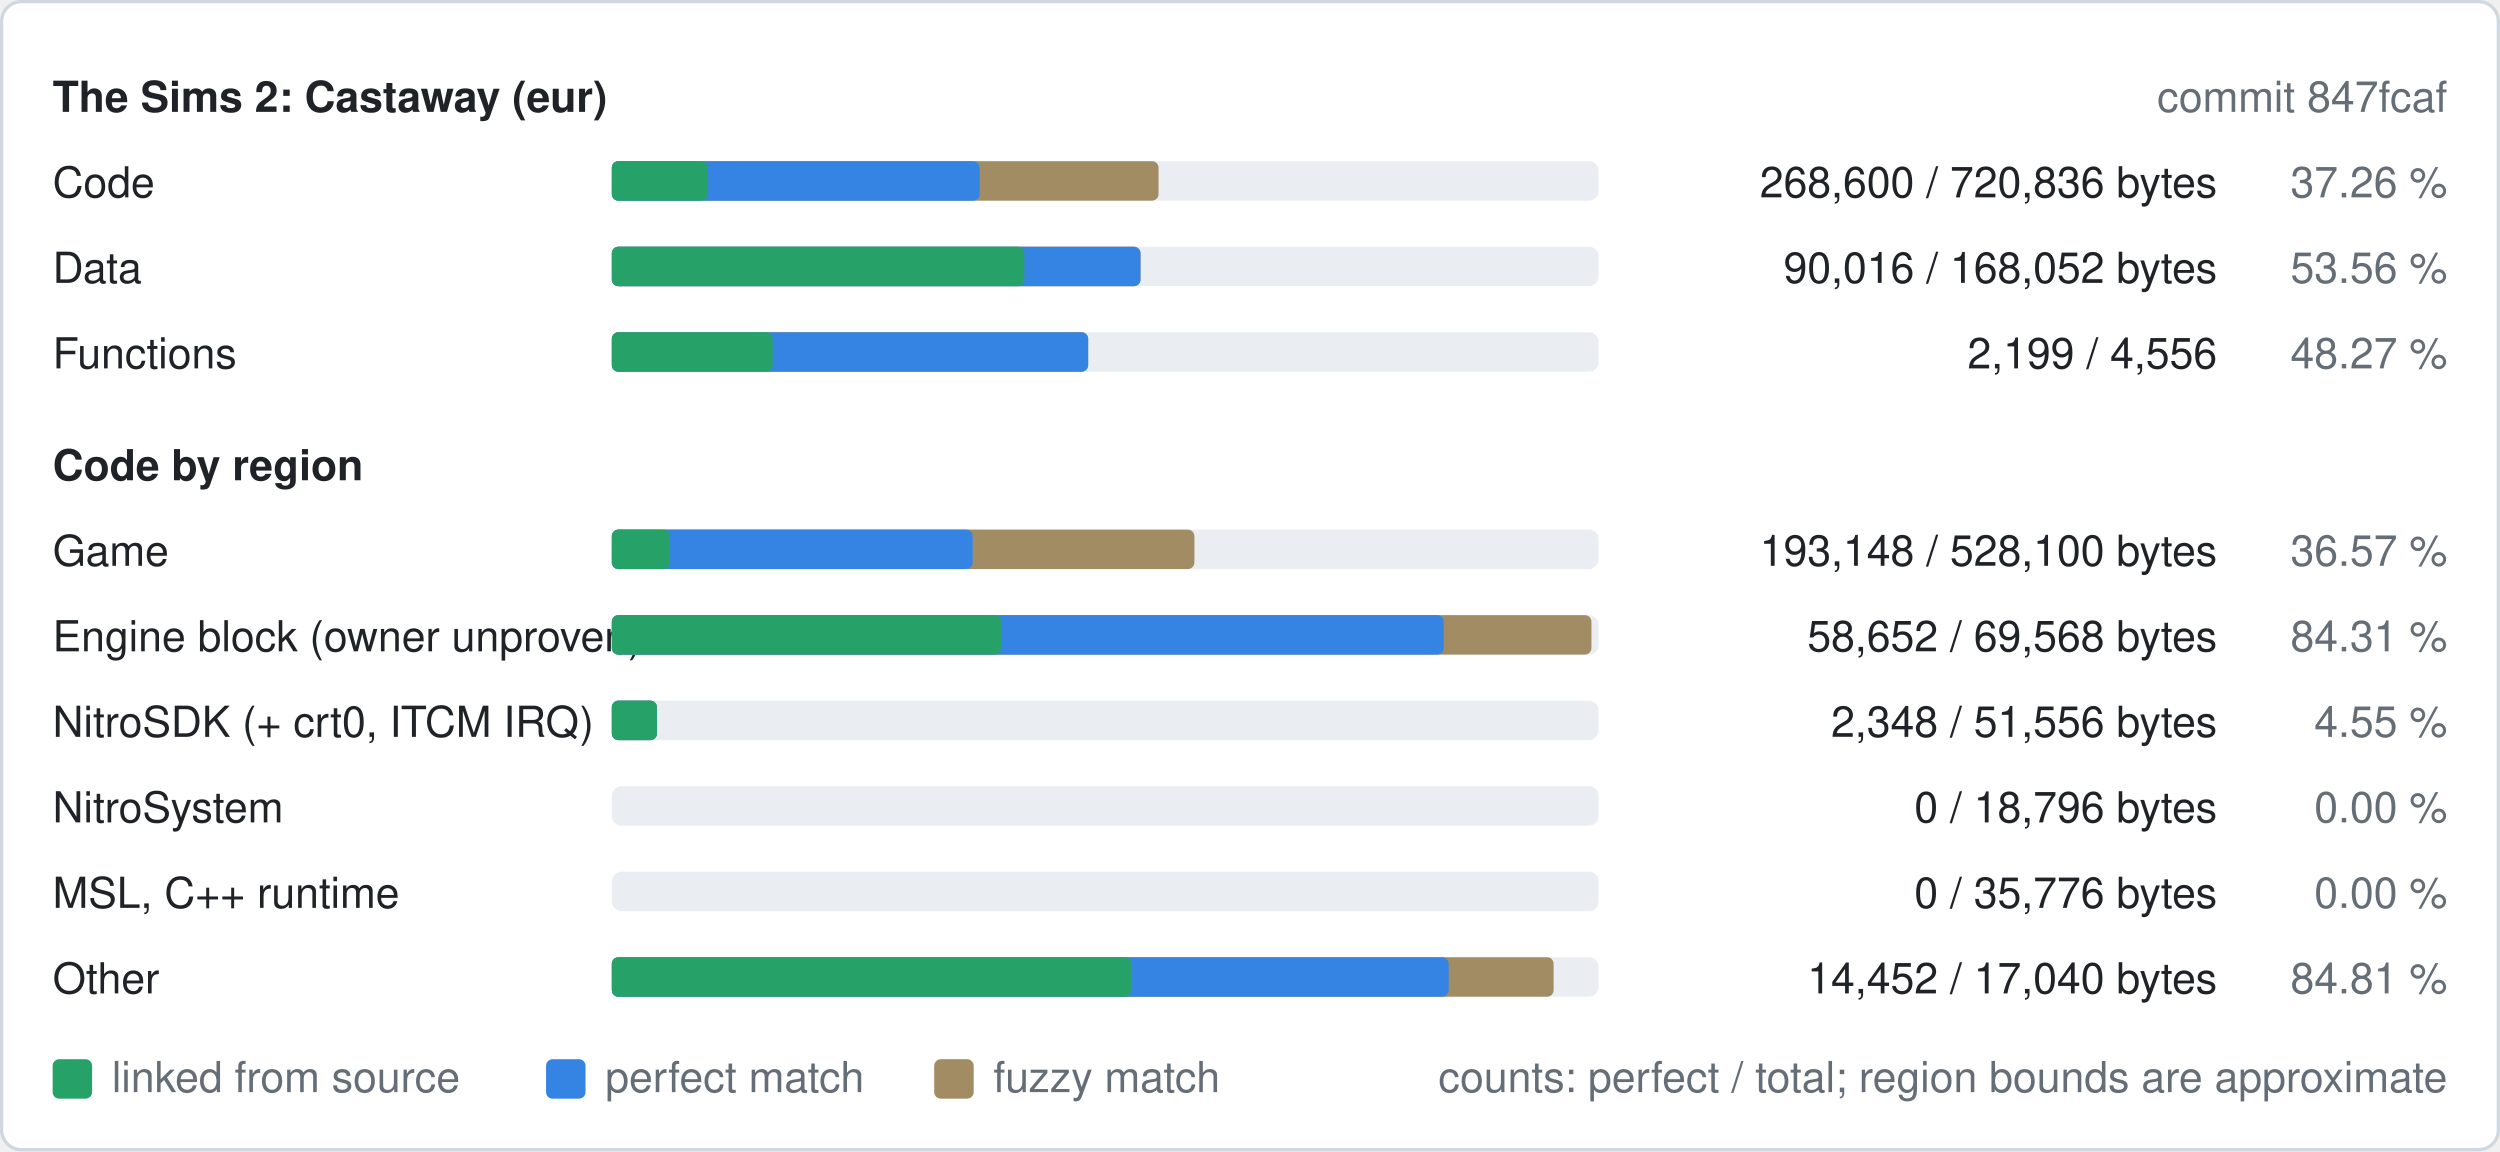
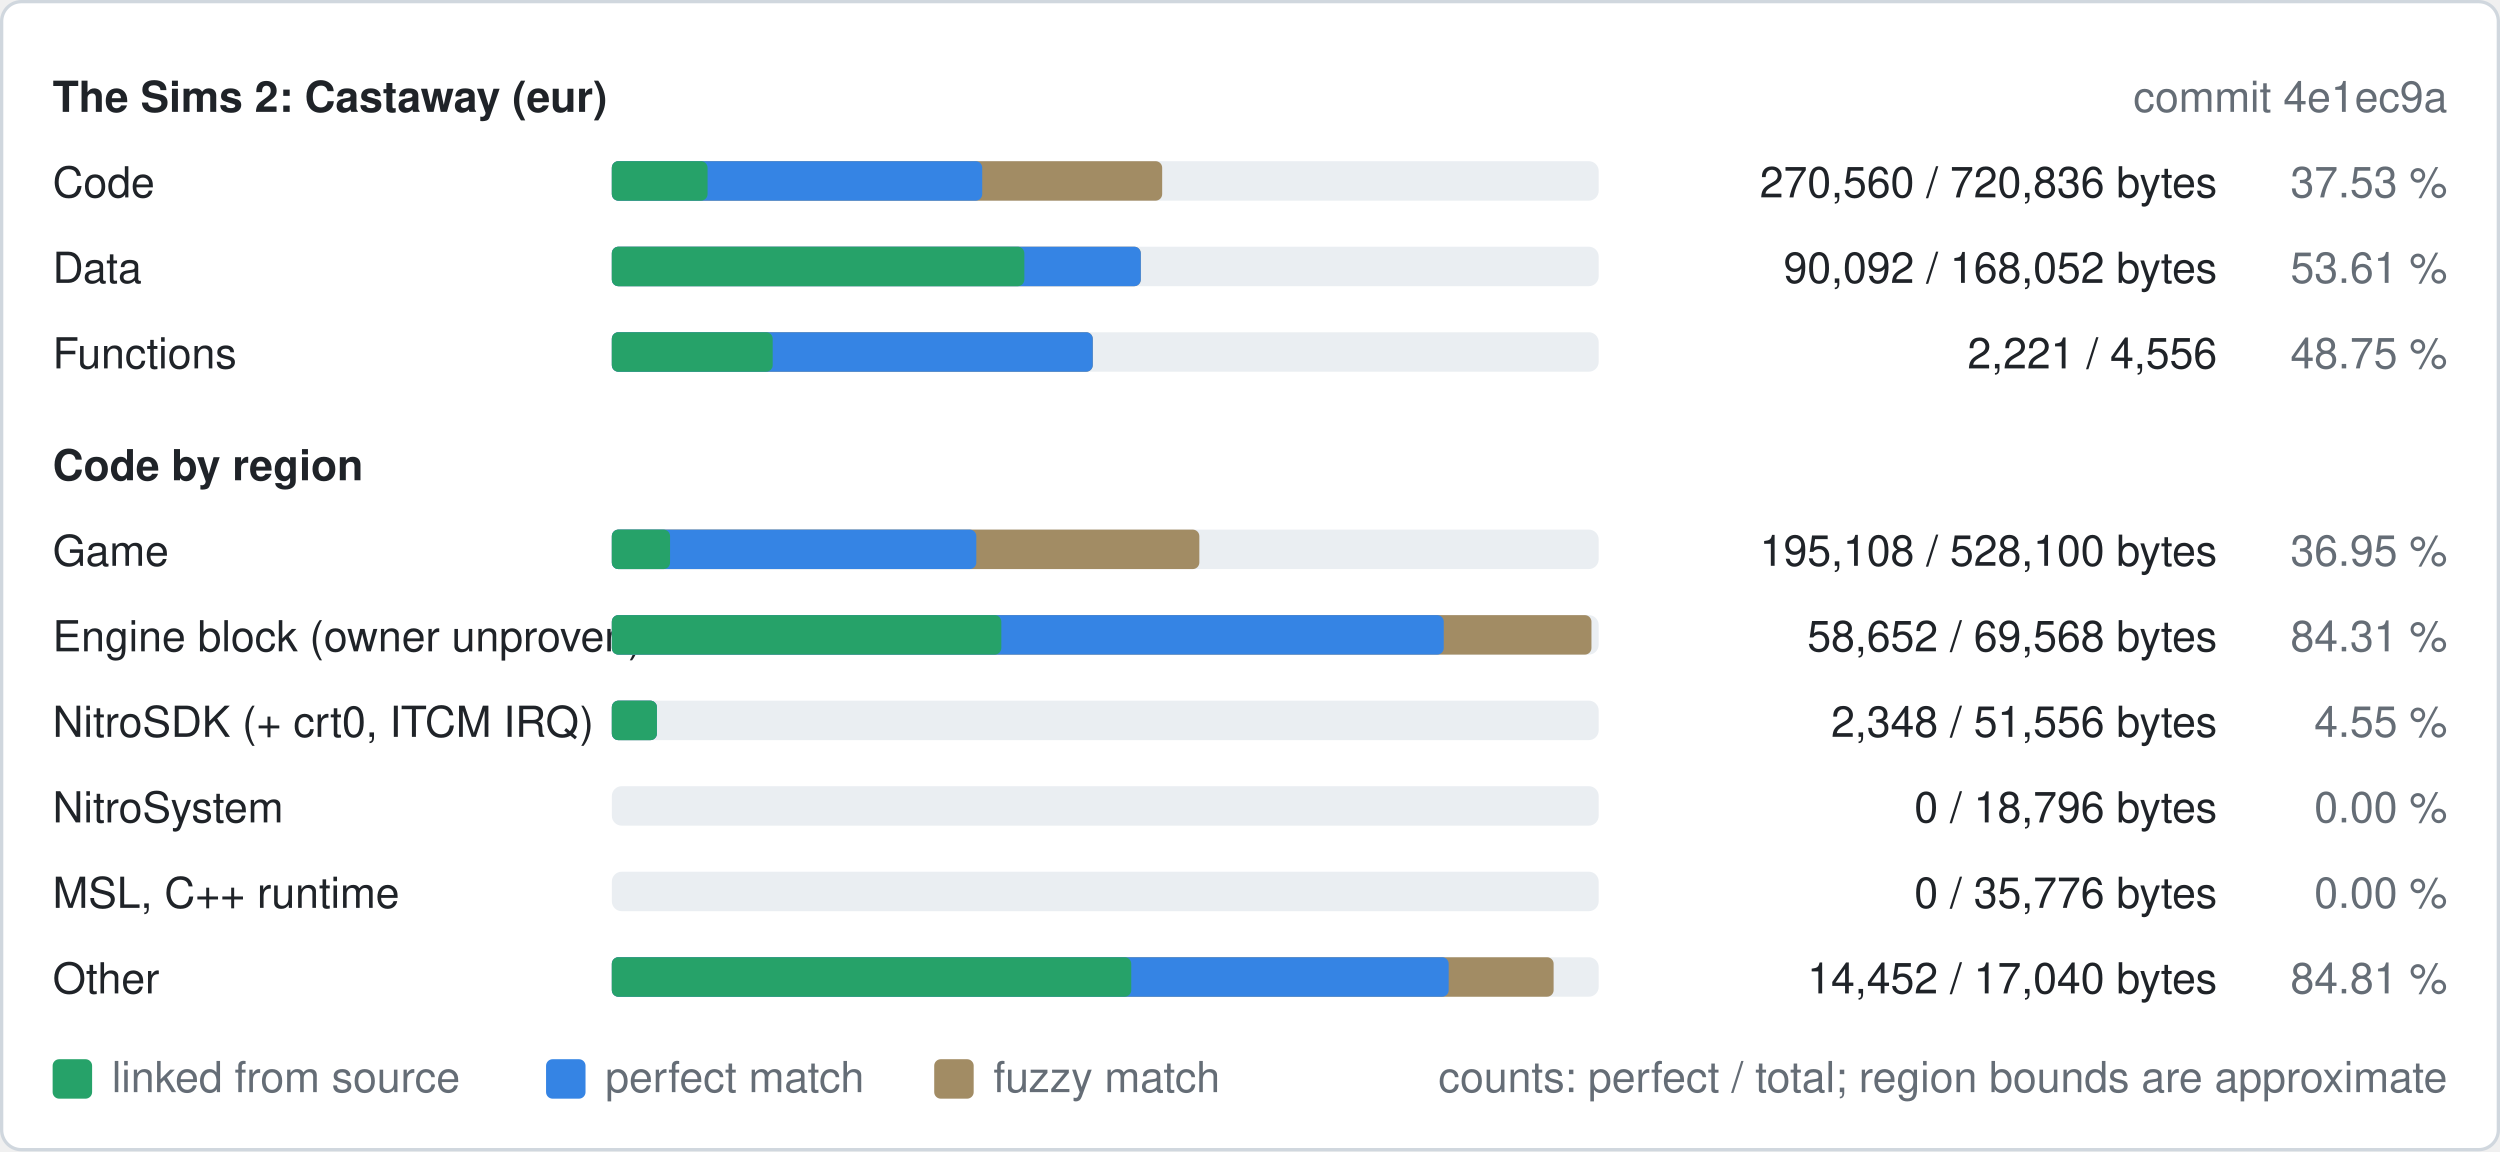
<svg xmlns="http://www.w3.org/2000/svg" width="760" height="350" viewBox="0 0 760 350" role="img" aria-label="Decompilation progress of eur">
  <style>
text{font-family:-apple-system,BlinkMacSystemFont,"Segoe UI",Helvetica,Arial,sans-serif;font-size:13px}
.b{font-weight:600}
.bg{fill:#ffffff;stroke:#d0d7de}.t{fill:#1f2328}.m{fill:#656d76}.track{fill:#eaeef2}.fuzzy{fill:#a28c64}.perfect{fill:#3584e4}.linked{fill:#26a269}
@media (prefers-color-scheme: dark){.bg{fill:#0d1117;stroke:#30363d}.t{fill:#e6edf3}.m{fill:#8d96a0}.track{fill:#21262d}.fuzzy{fill:#a28c64}.perfect{fill:#3584e4}.linked{fill:#2ec27e}}
</style>
  <rect class="bg" x="0.5" y="0.5" width="759" height="349" rx="6" />
  <text class="t b" x="16" y="34">The Sims 2: Castaway (eur)</text>
-   <text class="m" x="744" y="34" text-anchor="end">commit 847fcaf</text>
+   <text class="m" x="744" y="34" text-anchor="end">commit 4e1ec9a</text>
  <text class="t" x="16" y="60">Code</text>
  <rect class="track" x="186" y="49" width="300" height="12" rx="3" />
-   <rect class="fuzzy" x="186" y="49" width="166.2" height="12" rx="2" />
-   <rect class="perfect" x="186" y="49" width="111.8" height="12" rx="2" />
+   <rect class="fuzzy" x="186" y="49" width="167.3" height="12" rx="2" />
+   <rect class="perfect" x="186" y="49" width="112.6" height="12" rx="2" />
  <rect class="linked" x="186" y="49" width="29.1" height="12" rx="2" />
-   <text class="t" x="674" y="60" text-anchor="end">268,600 / 720,836 bytes</text>
-   <text class="m" x="744" y="60" text-anchor="end">37.26 %</text>
+   <text class="t" x="674" y="60" text-anchor="end">270,560 / 720,836 bytes</text>
+   <text class="m" x="744" y="60" text-anchor="end">37.53 %</text>
  <text class="t" x="16" y="86">Data</text>
  <rect class="track" x="186" y="75" width="300" height="12" rx="3" />
-   <rect class="fuzzy" x="186" y="75" width="160.7" height="12" rx="2" />
-   <rect class="perfect" x="186" y="75" width="160.7" height="12" rx="2" />
+   <rect class="fuzzy" x="186" y="75" width="160.8" height="12" rx="2" />
+   <rect class="perfect" x="186" y="75" width="160.8" height="12" rx="2" />
  <rect class="linked" x="186" y="75" width="125.4" height="12" rx="2" />
-   <text class="t" x="674" y="86" text-anchor="end">90,016 / 168,052 bytes</text>
-   <text class="m" x="744" y="86" text-anchor="end">53.56 %</text>
+   <text class="t" x="674" y="86" text-anchor="end">90,092 / 168,052 bytes</text>
+   <text class="m" x="744" y="86" text-anchor="end">53.61 %</text>
  <text class="t" x="16" y="112">Functions</text>
  <rect class="track" x="186" y="101" width="300" height="12" rx="3" />
-   <rect class="fuzzy" x="186" y="101" width="144.8" height="12" rx="2" />
-   <rect class="perfect" x="186" y="101" width="144.8" height="12" rx="2" />
+   <rect class="fuzzy" x="186" y="101" width="146.2" height="12" rx="2" />
+   <rect class="perfect" x="186" y="101" width="146.2" height="12" rx="2" />
  <rect class="linked" x="186" y="101" width="48.9" height="12" rx="2" />
-   <text class="t" x="674" y="112" text-anchor="end">2,199 / 4,556</text>
-   <text class="m" x="744" y="112" text-anchor="end">48.27 %</text>
+   <text class="t" x="674" y="112" text-anchor="end">2,221 / 4,556</text>
+   <text class="m" x="744" y="112" text-anchor="end">48.75 %</text>
  <text class="t b" x="16" y="146">Code by region</text>
  <text class="t" x="16" y="172">Game</text>
  <rect class="track" x="186" y="161" width="300" height="12" rx="3" />
-   <rect class="fuzzy" x="186" y="161" width="177.1" height="12" rx="2" />
-   <rect class="perfect" x="186" y="161" width="109.7" height="12" rx="2" />
+   <rect class="fuzzy" x="186" y="161" width="178.6" height="12" rx="2" />
+   <rect class="perfect" x="186" y="161" width="110.8" height="12" rx="2" />
  <rect class="linked" x="186" y="161" width="17.7" height="12" rx="2" />
-   <text class="t" x="674" y="172" text-anchor="end">193,148 / 528,100 bytes</text>
-   <text class="m" x="744" y="172" text-anchor="end">36.57 %</text>
+   <text class="t" x="674" y="172" text-anchor="end">195,108 / 528,100 bytes</text>
+   <text class="m" x="744" y="172" text-anchor="end">36.95 %</text>
  <text class="t" x="16" y="198">Engine block (owner unproven)</text>
  <rect class="track" x="186" y="187" width="300" height="12" rx="3" />
  <rect class="fuzzy" x="186" y="187" width="297.8" height="12" rx="2" />
  <rect class="perfect" x="186" y="187" width="252.9" height="12" rx="2" />
  <rect class="linked" x="186" y="187" width="118.4" height="12" rx="2" />
  <text class="t" x="674" y="198" text-anchor="end">58,652 / 69,568 bytes</text>
  <text class="m" x="744" y="198" text-anchor="end">84.31 %</text>
  <text class="t" x="16" y="224">NitroSDK (+ crt0, ITCM IRQ)</text>
  <rect class="track" x="186" y="213" width="300" height="12" rx="3" />
  <rect class="fuzzy" x="186" y="213" width="13.7" height="12" rx="2" />
  <rect class="perfect" x="186" y="213" width="13.7" height="12" rx="2" />
  <rect class="linked" x="186" y="213" width="13.7" height="12" rx="2" />
  <text class="t" x="674" y="224" text-anchor="end">2,348 / 51,556 bytes</text>
  <text class="m" x="744" y="224" text-anchor="end">4.55 %</text>
  <text class="t" x="16" y="250">NitroSystem</text>
  <rect class="track" x="186" y="239" width="300" height="12" rx="3" />
  <text class="t" x="674" y="250" text-anchor="end">0 / 18,796 bytes</text>
  <text class="m" x="744" y="250" text-anchor="end">0.00 %</text>
  <text class="t" x="16" y="276">MSL, C++ runtime</text>
  <rect class="track" x="186" y="265" width="300" height="12" rx="3" />
  <text class="t" x="674" y="276" text-anchor="end">0 / 35,776 bytes</text>
  <text class="m" x="744" y="276" text-anchor="end">0.00 %</text>
  <text class="t" x="16" y="302">Other</text>
  <rect class="track" x="186" y="291" width="300" height="12" rx="3" />
  <rect class="fuzzy" x="186" y="291" width="286.3" height="12" rx="2" />
  <rect class="perfect" x="186" y="291" width="254.4" height="12" rx="2" />
  <rect class="linked" x="186" y="291" width="157.9" height="12" rx="2" />
  <text class="t" x="674" y="302" text-anchor="end">14,452 / 17,040 bytes</text>
  <text class="m" x="744" y="302" text-anchor="end">84.81 %</text>
  <rect class="linked" x="16" y="322" width="12" height="12" rx="2" />
  <text class="m" x="34" y="332">linked from source</text>
  <rect class="perfect" x="166" y="322" width="12" height="12" rx="2" />
  <text class="m" x="184" y="332">perfect match</text>
  <rect class="fuzzy" x="284" y="322" width="12" height="12" rx="2" />
  <text class="m" x="302" y="332">fuzzy match</text>
  <text class="m" x="744" y="332" text-anchor="end">counts: perfect / total; region bounds are approximate</text>
</svg>
